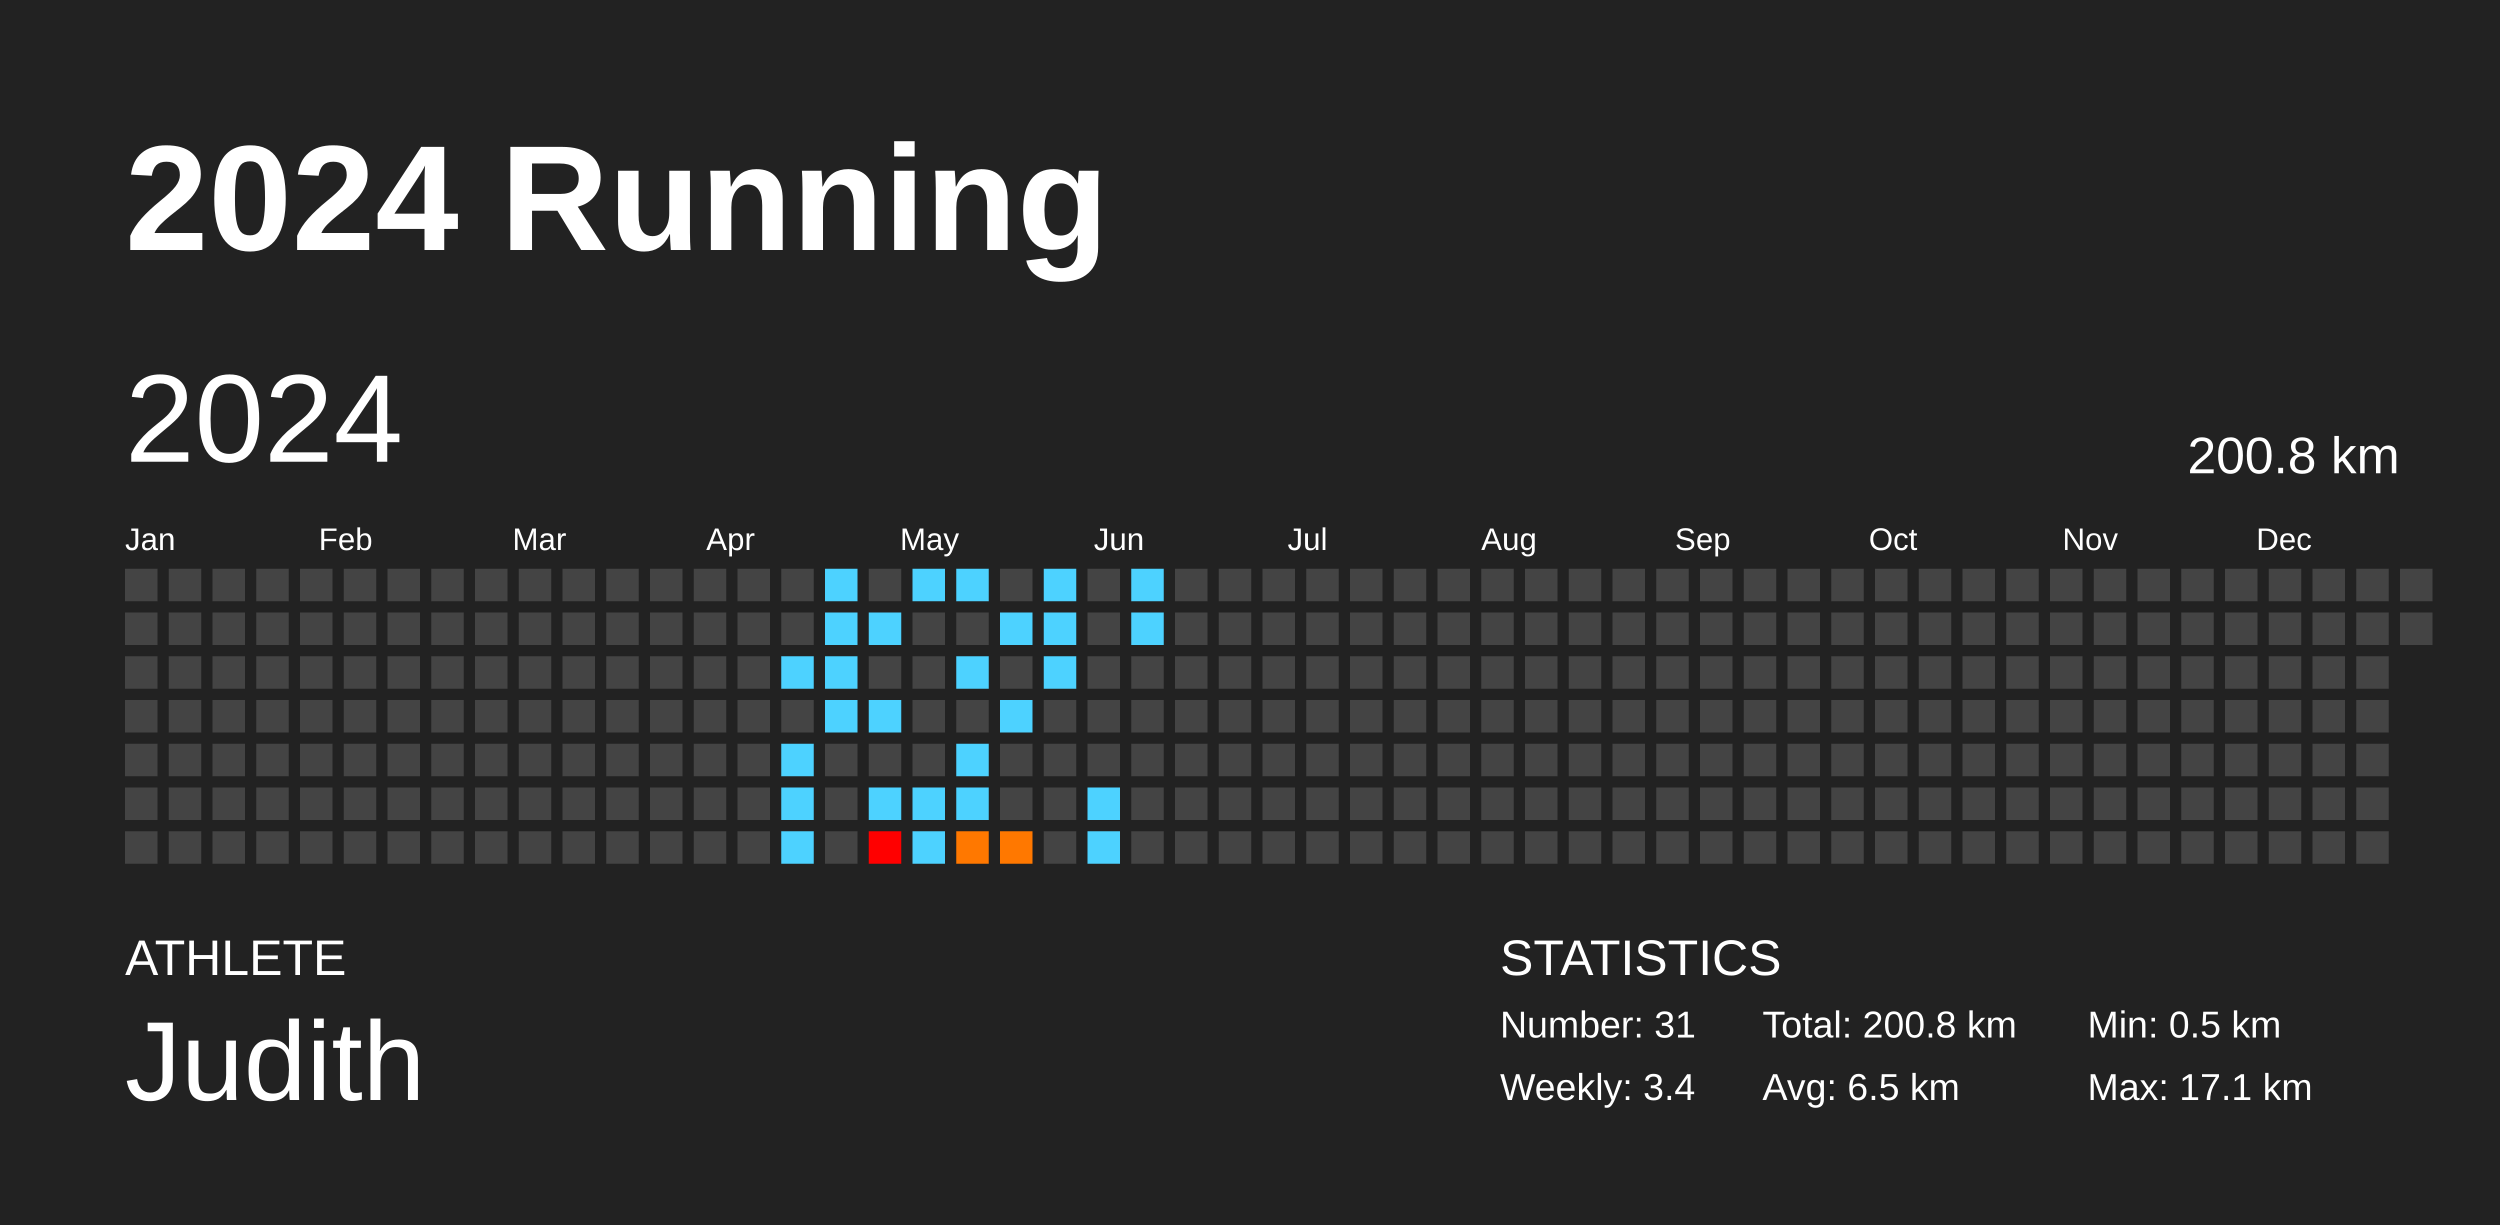
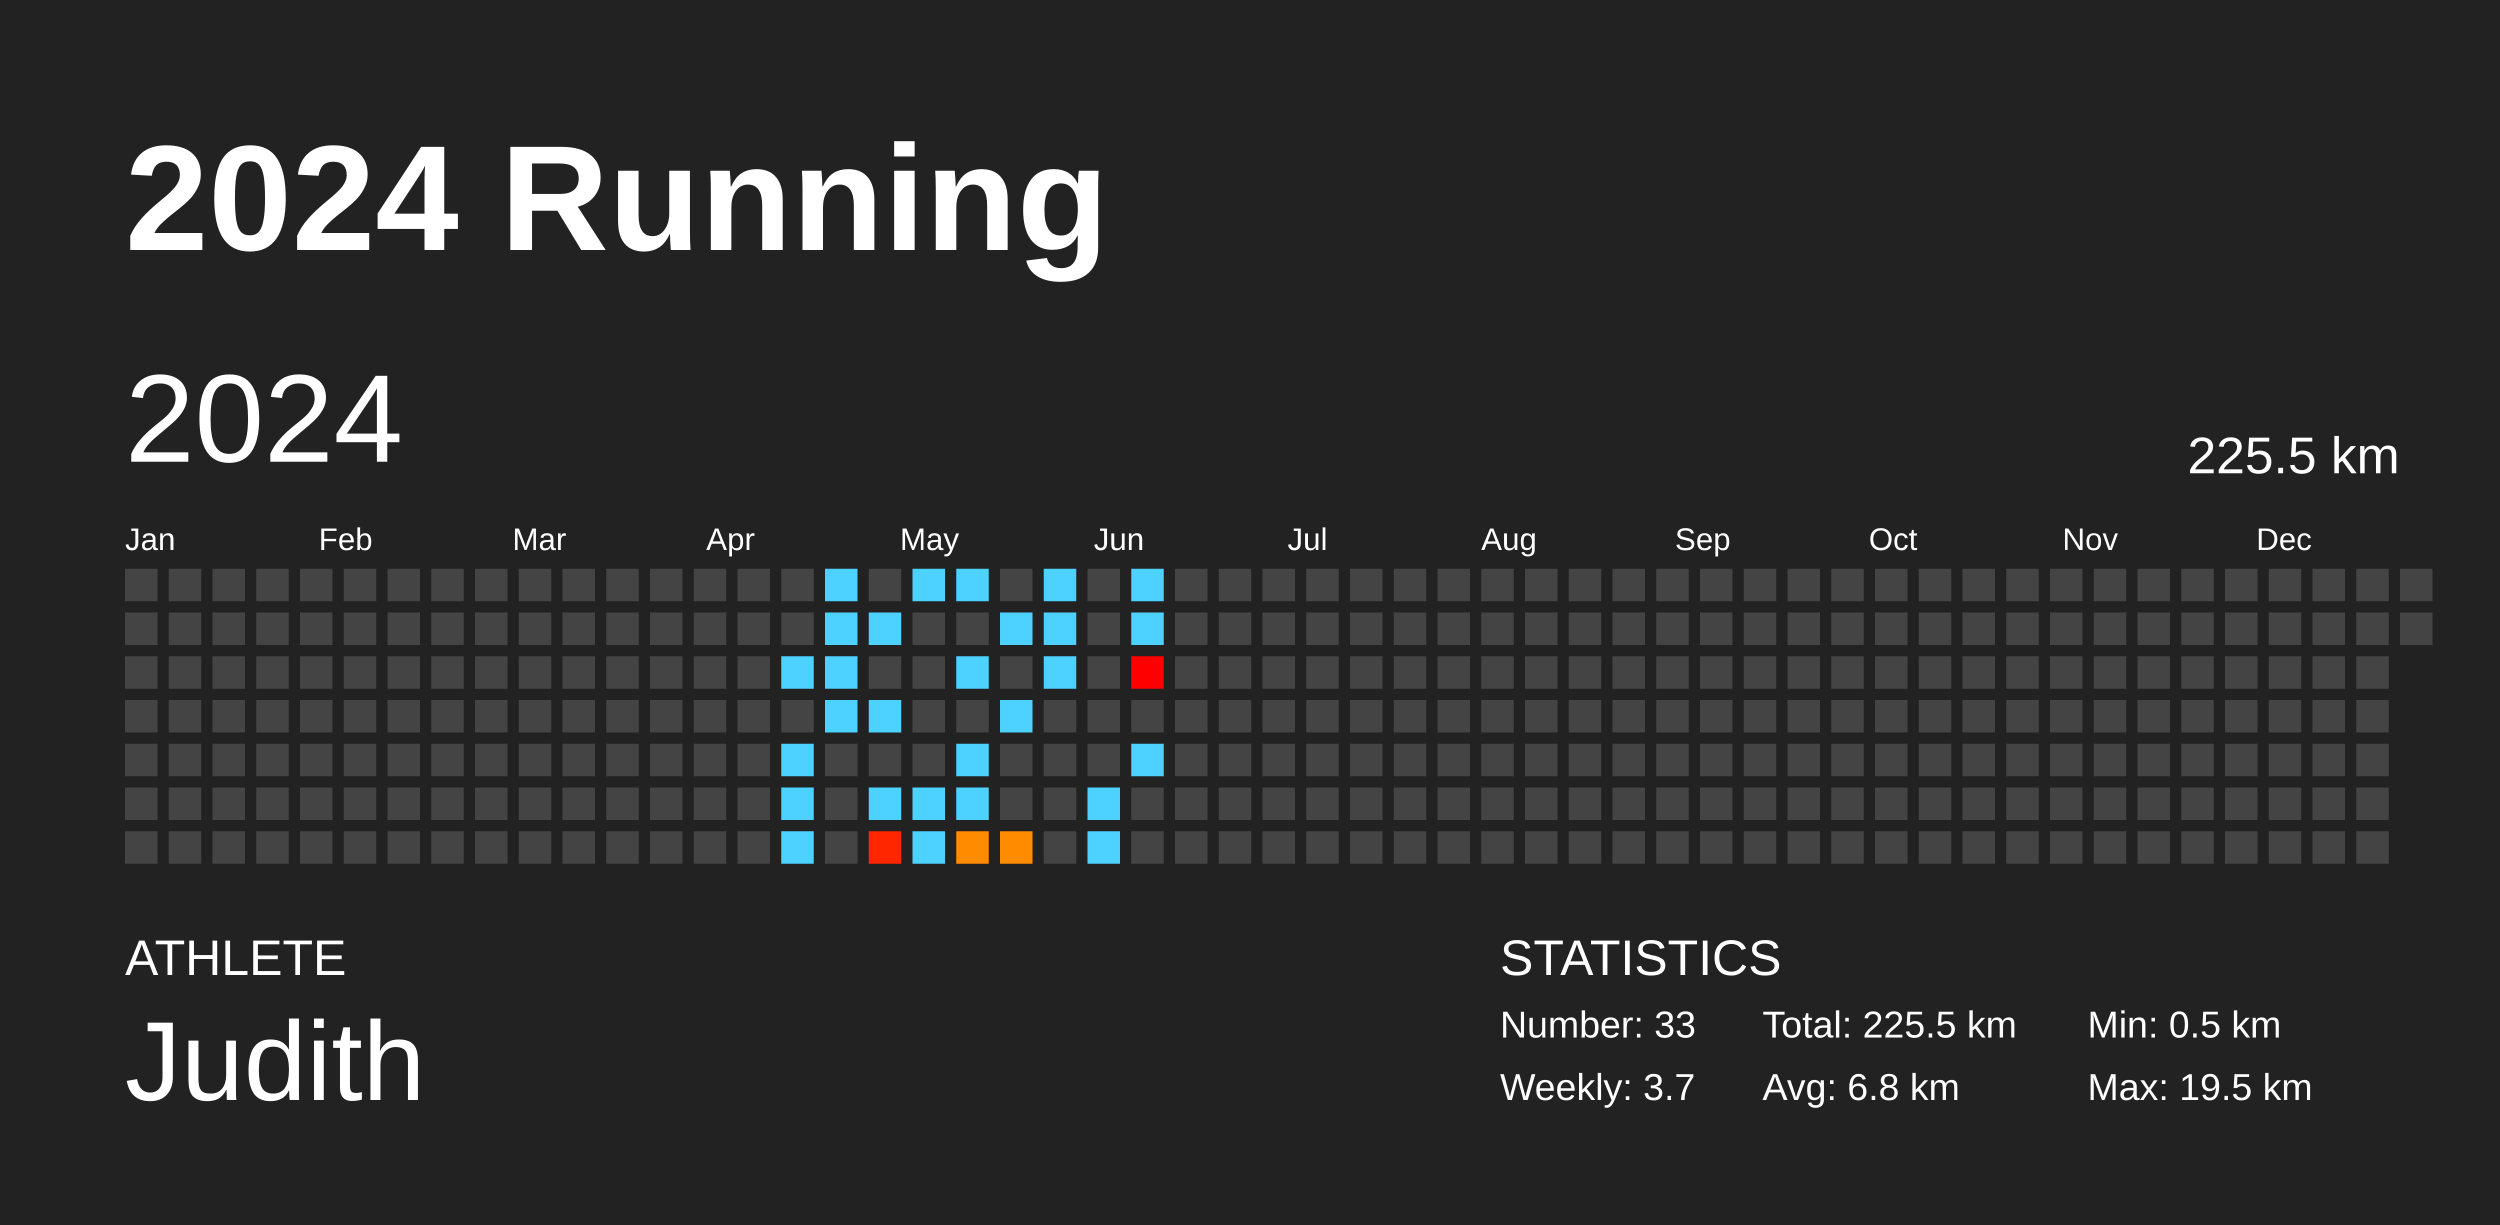
<svg xmlns="http://www.w3.org/2000/svg" baseProfile="full" height="98mm" version="1.1" viewBox="0,0,200,98" width="200mm">
  <defs />
  <rect fill="#222222" height="98" width="200" x="0" y="0" />
  <text fill="#FFFFFF" style="font-size:12px; font-family:Arial; font-weight:bold;" x="10" y="20">2024 Running</text>
  <text fill="#FFFFFF" style="font-size:4px; font-family:Arial" x="10" y="78">ATHLETE</text>
  <text fill="#FFFFFF" style="font-size:9px; font-family:Arial" x="10" y="88">Judith</text>
  <text fill="#FFFFFF" style="font-size:4px; font-family:Arial" x="120" y="78">STATISTICS</text>
-   <text fill="#FFFFFF" style="font-size:3px; font-family:Arial" x="120" y="83">Number: 31</text>
-   <text fill="#FFFFFF" style="font-size:3px; font-family:Arial" x="120" y="88">Weekly: 3.4</text>
-   <text fill="#FFFFFF" style="font-size:3px; font-family:Arial" x="141" y="83">Total: 200.8 km</text>
-   <text fill="#FFFFFF" style="font-size:3px; font-family:Arial" x="141" y="88">Avg: 6.5 km</text>
+   <text fill="#FFFFFF" style="font-size:3px; font-family:Arial" x="120" y="83">Number: 33</text>
+   <text fill="#FFFFFF" style="font-size:3px; font-family:Arial" x="120" y="88">Weekly: 3.7</text>
+   <text fill="#FFFFFF" style="font-size:3px; font-family:Arial" x="141" y="83">Total: 225.5 km</text>
+   <text fill="#FFFFFF" style="font-size:3px; font-family:Arial" x="141" y="88">Avg: 6.8 km</text>
  <text fill="#FFFFFF" style="font-size:3px; font-family:Arial" x="167" y="83">Min: 0.5 km</text>
-   <text fill="#FFFFFF" style="font-size:3px; font-family:Arial" x="167" y="88">Max: 17.1 km</text>
+   <text fill="#FFFFFF" style="font-size:3px; font-family:Arial" x="167" y="88">Max: 19.5 km</text>
  <text dominant-baseline="hanging" fill="#FFFFFF" style="font-size:10.0px; font-family:Arial;" x="10" y="30">2024</text>
-   <text dominant-baseline="hanging" fill="#FFFFFF" style="font-size:4.125px; font-family:Arial;" x="175" y="35">200.8 km</text>
+   <text dominant-baseline="hanging" fill="#FFFFFF" style="font-size:4.125px; font-family:Arial;" x="175" y="35">225.5 km</text>
  <text fill="#FFFFFF" style="font-size:2.5px; font-family:Arial" x="10.0" y="44">Jan</text>
  <text fill="#FFFFFF" style="font-size:2.5px; font-family:Arial" x="25.5" y="44">Feb</text>
  <text fill="#FFFFFF" style="font-size:2.5px; font-family:Arial" x="41.0" y="44">Mar</text>
  <text fill="#FFFFFF" style="font-size:2.5px; font-family:Arial" x="56.5" y="44">Apr</text>
  <text fill="#FFFFFF" style="font-size:2.5px; font-family:Arial" x="72.0" y="44">May</text>
  <text fill="#FFFFFF" style="font-size:2.5px; font-family:Arial" x="87.5" y="44">Jun</text>
  <text fill="#FFFFFF" style="font-size:2.5px; font-family:Arial" x="103.0" y="44">Jul</text>
  <text fill="#FFFFFF" style="font-size:2.5px; font-family:Arial" x="118.5" y="44">Aug</text>
  <text fill="#FFFFFF" style="font-size:2.5px; font-family:Arial" x="134.0" y="44">Sep</text>
  <text fill="#FFFFFF" style="font-size:2.5px; font-family:Arial" x="149.5" y="44">Oct</text>
  <text fill="#FFFFFF" style="font-size:2.5px; font-family:Arial" x="165.0" y="44">Nov</text>
  <text fill="#FFFFFF" style="font-size:2.5px; font-family:Arial" x="180.5" y="44">Dec</text>
  <rect fill="#444444" height="2.6" width="2.6" x="10.0" y="45.5" />
  <rect fill="#444444" height="2.6" width="2.6" x="10.0" y="49.0" />
  <rect fill="#444444" height="2.6" width="2.6" x="10.0" y="52.5" />
  <rect fill="#444444" height="2.6" width="2.6" x="10.0" y="56.0" />
  <rect fill="#444444" height="2.6" width="2.6" x="10.0" y="59.5" />
  <rect fill="#444444" height="2.6" width="2.6" x="10.0" y="63.0" />
  <rect fill="#444444" height="2.6" width="2.6" x="10.0" y="66.5" />
  <rect fill="#444444" height="2.6" width="2.6" x="13.5" y="45.5" />
  <rect fill="#444444" height="2.6" width="2.6" x="13.5" y="49.0" />
  <rect fill="#444444" height="2.6" width="2.6" x="13.5" y="52.5" />
  <rect fill="#444444" height="2.6" width="2.6" x="13.5" y="56.0" />
  <rect fill="#444444" height="2.6" width="2.6" x="13.5" y="59.5" />
  <rect fill="#444444" height="2.6" width="2.6" x="13.5" y="63.0" />
  <rect fill="#444444" height="2.6" width="2.6" x="13.5" y="66.5" />
  <rect fill="#444444" height="2.6" width="2.6" x="17.0" y="45.5" />
  <rect fill="#444444" height="2.6" width="2.6" x="17.0" y="49.0" />
  <rect fill="#444444" height="2.6" width="2.6" x="17.0" y="52.5" />
  <rect fill="#444444" height="2.6" width="2.6" x="17.0" y="56.0" />
  <rect fill="#444444" height="2.6" width="2.6" x="17.0" y="59.5" />
  <rect fill="#444444" height="2.6" width="2.6" x="17.0" y="63.0" />
  <rect fill="#444444" height="2.6" width="2.6" x="17.0" y="66.5" />
  <rect fill="#444444" height="2.6" width="2.6" x="20.5" y="45.5" />
  <rect fill="#444444" height="2.6" width="2.6" x="20.5" y="49.0" />
  <rect fill="#444444" height="2.6" width="2.6" x="20.5" y="52.5" />
  <rect fill="#444444" height="2.6" width="2.6" x="20.5" y="56.0" />
  <rect fill="#444444" height="2.6" width="2.6" x="20.5" y="59.5" />
  <rect fill="#444444" height="2.6" width="2.6" x="20.5" y="63.0" />
  <rect fill="#444444" height="2.6" width="2.6" x="20.5" y="66.5" />
  <rect fill="#444444" height="2.6" width="2.6" x="24.0" y="45.5" />
  <rect fill="#444444" height="2.6" width="2.6" x="24.0" y="49.0" />
  <rect fill="#444444" height="2.6" width="2.6" x="24.0" y="52.5" />
  <rect fill="#444444" height="2.6" width="2.6" x="24.0" y="56.0" />
  <rect fill="#444444" height="2.6" width="2.6" x="24.0" y="59.5" />
  <rect fill="#444444" height="2.6" width="2.6" x="24.0" y="63.0" />
  <rect fill="#444444" height="2.6" width="2.6" x="24.0" y="66.5" />
  <rect fill="#444444" height="2.6" width="2.6" x="27.5" y="45.5" />
  <rect fill="#444444" height="2.6" width="2.6" x="27.5" y="49.0" />
  <rect fill="#444444" height="2.6" width="2.6" x="27.5" y="52.5" />
  <rect fill="#444444" height="2.6" width="2.6" x="27.5" y="56.0" />
  <rect fill="#444444" height="2.6" width="2.6" x="27.5" y="59.5" />
  <rect fill="#444444" height="2.6" width="2.6" x="27.5" y="63.0" />
  <rect fill="#444444" height="2.6" width="2.6" x="27.5" y="66.5" />
  <rect fill="#444444" height="2.6" width="2.6" x="31.0" y="45.5" />
  <rect fill="#444444" height="2.6" width="2.6" x="31.0" y="49.0" />
  <rect fill="#444444" height="2.6" width="2.6" x="31.0" y="52.5" />
  <rect fill="#444444" height="2.6" width="2.6" x="31.0" y="56.0" />
  <rect fill="#444444" height="2.6" width="2.6" x="31.0" y="59.5" />
  <rect fill="#444444" height="2.6" width="2.6" x="31.0" y="63.0" />
  <rect fill="#444444" height="2.6" width="2.6" x="31.0" y="66.5" />
  <rect fill="#444444" height="2.6" width="2.6" x="34.5" y="45.5" />
  <rect fill="#444444" height="2.6" width="2.6" x="34.5" y="49.0" />
  <rect fill="#444444" height="2.6" width="2.6" x="34.5" y="52.5" />
  <rect fill="#444444" height="2.6" width="2.6" x="34.5" y="56.0" />
  <rect fill="#444444" height="2.6" width="2.6" x="34.5" y="59.5" />
  <rect fill="#444444" height="2.6" width="2.6" x="34.5" y="63.0" />
  <rect fill="#444444" height="2.6" width="2.6" x="34.5" y="66.5" />
  <rect fill="#444444" height="2.6" width="2.6" x="38.0" y="45.5" />
  <rect fill="#444444" height="2.6" width="2.6" x="38.0" y="49.0" />
  <rect fill="#444444" height="2.6" width="2.6" x="38.0" y="52.5" />
  <rect fill="#444444" height="2.6" width="2.6" x="38.0" y="56.0" />
  <rect fill="#444444" height="2.6" width="2.6" x="38.0" y="59.5" />
  <rect fill="#444444" height="2.6" width="2.6" x="38.0" y="63.0" />
  <rect fill="#444444" height="2.6" width="2.6" x="38.0" y="66.5" />
  <rect fill="#444444" height="2.6" width="2.6" x="41.5" y="45.5" />
  <rect fill="#444444" height="2.6" width="2.6" x="41.5" y="49.0" />
  <rect fill="#444444" height="2.6" width="2.6" x="41.5" y="52.5" />
  <rect fill="#444444" height="2.6" width="2.6" x="41.5" y="56.0" />
  <rect fill="#444444" height="2.6" width="2.6" x="41.5" y="59.5" />
  <rect fill="#444444" height="2.6" width="2.6" x="41.5" y="63.0" />
  <rect fill="#444444" height="2.6" width="2.6" x="41.5" y="66.5" />
  <rect fill="#444444" height="2.6" width="2.6" x="45.0" y="45.5" />
  <rect fill="#444444" height="2.6" width="2.6" x="45.0" y="49.0" />
  <rect fill="#444444" height="2.6" width="2.6" x="45.0" y="52.5" />
  <rect fill="#444444" height="2.6" width="2.6" x="45.0" y="56.0" />
  <rect fill="#444444" height="2.6" width="2.6" x="45.0" y="59.5" />
  <rect fill="#444444" height="2.6" width="2.6" x="45.0" y="63.0" />
  <rect fill="#444444" height="2.6" width="2.6" x="45.0" y="66.5" />
  <rect fill="#444444" height="2.6" width="2.6" x="48.5" y="45.5" />
  <rect fill="#444444" height="2.6" width="2.6" x="48.5" y="49.0" />
  <rect fill="#444444" height="2.6" width="2.6" x="48.5" y="52.5" />
  <rect fill="#444444" height="2.6" width="2.6" x="48.5" y="56.0" />
  <rect fill="#444444" height="2.6" width="2.6" x="48.5" y="59.5" />
  <rect fill="#444444" height="2.6" width="2.6" x="48.5" y="63.0" />
  <rect fill="#444444" height="2.6" width="2.6" x="48.5" y="66.5" />
  <rect fill="#444444" height="2.6" width="2.6" x="52.0" y="45.5" />
  <rect fill="#444444" height="2.6" width="2.6" x="52.0" y="49.0" />
  <rect fill="#444444" height="2.6" width="2.6" x="52.0" y="52.5" />
  <rect fill="#444444" height="2.6" width="2.6" x="52.0" y="56.0" />
  <rect fill="#444444" height="2.6" width="2.6" x="52.0" y="59.5" />
  <rect fill="#444444" height="2.6" width="2.6" x="52.0" y="63.0" />
  <rect fill="#444444" height="2.6" width="2.6" x="52.0" y="66.5" />
  <rect fill="#444444" height="2.6" width="2.6" x="55.5" y="45.5" />
  <rect fill="#444444" height="2.6" width="2.6" x="55.5" y="49.0" />
  <rect fill="#444444" height="2.6" width="2.6" x="55.5" y="52.5" />
  <rect fill="#444444" height="2.6" width="2.6" x="55.5" y="56.0" />
  <rect fill="#444444" height="2.6" width="2.6" x="55.5" y="59.5" />
  <rect fill="#444444" height="2.6" width="2.6" x="55.5" y="63.0" />
  <rect fill="#444444" height="2.6" width="2.6" x="55.5" y="66.5" />
  <rect fill="#444444" height="2.6" width="2.6" x="59.0" y="45.5" />
  <rect fill="#444444" height="2.6" width="2.6" x="59.0" y="49.0" />
  <rect fill="#444444" height="2.6" width="2.6" x="59.0" y="52.5" />
  <rect fill="#444444" height="2.6" width="2.6" x="59.0" y="56.0" />
  <rect fill="#444444" height="2.6" width="2.6" x="59.0" y="59.5" />
  <rect fill="#444444" height="2.6" width="2.6" x="59.0" y="63.0" />
  <rect fill="#444444" height="2.6" width="2.6" x="59.0" y="66.5" />
  <rect fill="#444444" height="2.6" width="2.6" x="62.5" y="45.5" />
  <rect fill="#444444" height="2.6" width="2.6" x="62.5" y="49.0" />
  <rect fill="#4dd2ff" height="2.6" width="2.6" x="62.5" y="52.5" />
  <rect fill="#444444" height="2.6" width="2.6" x="62.5" y="56.0" />
  <rect fill="#4dd2ff" height="2.6" width="2.6" x="62.5" y="59.5" />
  <rect fill="#4dd2ff" height="2.6" width="2.6" x="62.5" y="63.0" />
  <rect fill="#4dd2ff" height="2.6" width="2.6" x="62.5" y="66.5" />
  <rect fill="#4dd2ff" height="2.6" width="2.6" x="66.0" y="45.5" />
  <rect fill="#4dd2ff" height="2.6" width="2.6" x="66.0" y="49.0" />
  <rect fill="#4dd2ff" height="2.6" width="2.6" x="66.0" y="52.5" />
  <rect fill="#4dd2ff" height="2.6" width="2.6" x="66.0" y="56.0" />
  <rect fill="#444444" height="2.6" width="2.6" x="66.0" y="59.5" />
  <rect fill="#444444" height="2.6" width="2.6" x="66.0" y="63.0" />
  <rect fill="#444444" height="2.6" width="2.6" x="66.0" y="66.5" />
  <rect fill="#444444" height="2.6" width="2.6" x="69.5" y="45.5" />
  <rect fill="#4dd2ff" height="2.6" width="2.6" x="69.5" y="49.0" />
  <rect fill="#444444" height="2.6" width="2.6" x="69.5" y="52.5" />
  <rect fill="#4dd2ff" height="2.6" width="2.6" x="69.5" y="56.0" />
  <rect fill="#444444" height="2.6" width="2.6" x="69.5" y="59.5" />
  <rect fill="#4dd2ff" height="2.6" width="2.6" x="69.5" y="63.0" />
-   <rect fill="#ff0000" height="2.6" width="2.6" x="69.5" y="66.5" />
+   <rect fill="#ff2600" height="2.6" width="2.6" x="69.5" y="66.5" />
  <rect fill="#4dd2ff" height="2.6" width="2.6" x="73.0" y="45.5" />
  <rect fill="#444444" height="2.6" width="2.6" x="73.0" y="49.0" />
  <rect fill="#444444" height="2.6" width="2.6" x="73.0" y="52.5" />
  <rect fill="#444444" height="2.6" width="2.6" x="73.0" y="56.0" />
  <rect fill="#444444" height="2.6" width="2.6" x="73.0" y="59.5" />
  <rect fill="#4dd2ff" height="2.6" width="2.6" x="73.0" y="63.0" />
  <rect fill="#4dd2ff" height="2.6" width="2.6" x="73.0" y="66.5" />
  <rect fill="#4dd2ff" height="2.6" width="2.6" x="76.5" y="45.5" />
  <rect fill="#444444" height="2.6" width="2.6" x="76.5" y="49.0" />
  <rect fill="#4dd2ff" height="2.6" width="2.6" x="76.5" y="52.5" />
  <rect fill="#444444" height="2.6" width="2.6" x="76.5" y="56.0" />
  <rect fill="#4dd2ff" height="2.6" width="2.6" x="76.5" y="59.5" />
  <rect fill="#4dd2ff" height="2.6" width="2.6" x="76.5" y="63.0" />
-   <rect fill="#ff7800" height="2.6" width="2.6" x="76.5" y="66.5" />
+   <rect fill="#ff8c00" height="2.6" width="2.6" x="76.5" y="66.5" />
  <rect fill="#444444" height="2.6" width="2.6" x="80.0" y="45.5" />
  <rect fill="#4dd2ff" height="2.6" width="2.6" x="80.0" y="49.0" />
  <rect fill="#444444" height="2.6" width="2.6" x="80.0" y="52.5" />
  <rect fill="#4dd2ff" height="2.6" width="2.6" x="80.0" y="56.0" />
  <rect fill="#444444" height="2.6" width="2.6" x="80.0" y="59.5" />
  <rect fill="#444444" height="2.6" width="2.6" x="80.0" y="63.0" />
-   <rect fill="#ff7800" height="2.6" width="2.6" x="80.0" y="66.5" />
+   <rect fill="#ff8c00" height="2.6" width="2.6" x="80.0" y="66.5" />
  <rect fill="#4dd2ff" height="2.6" width="2.6" x="83.5" y="45.5" />
  <rect fill="#4dd2ff" height="2.6" width="2.6" x="83.5" y="49.0" />
  <rect fill="#4dd2ff" height="2.6" width="2.6" x="83.5" y="52.5" />
  <rect fill="#444444" height="2.6" width="2.6" x="83.5" y="56.0" />
  <rect fill="#444444" height="2.6" width="2.6" x="83.5" y="59.5" />
  <rect fill="#444444" height="2.6" width="2.6" x="83.5" y="63.0" />
  <rect fill="#444444" height="2.6" width="2.6" x="83.5" y="66.5" />
  <rect fill="#444444" height="2.6" width="2.6" x="87.0" y="45.5" />
  <rect fill="#444444" height="2.6" width="2.6" x="87.0" y="49.0" />
  <rect fill="#444444" height="2.6" width="2.6" x="87.0" y="52.5" />
  <rect fill="#444444" height="2.6" width="2.6" x="87.0" y="56.0" />
  <rect fill="#444444" height="2.6" width="2.6" x="87.0" y="59.5" />
  <rect fill="#4dd2ff" height="2.6" width="2.6" x="87.0" y="63.0" />
  <rect fill="#4dd2ff" height="2.6" width="2.6" x="87.0" y="66.5" />
  <rect fill="#4dd2ff" height="2.6" width="2.6" x="90.5" y="45.5" />
  <rect fill="#4dd2ff" height="2.6" width="2.6" x="90.5" y="49.0" />
-   <rect fill="#444444" height="2.6" width="2.6" x="90.5" y="52.5" />
+   <rect fill="#ff0000" height="2.6" width="2.6" x="90.5" y="52.5" />
  <rect fill="#444444" height="2.6" width="2.6" x="90.5" y="56.0" />
-   <rect fill="#444444" height="2.6" width="2.6" x="90.5" y="59.5" />
+   <rect fill="#4dd2ff" height="2.6" width="2.6" x="90.5" y="59.5" />
  <rect fill="#444444" height="2.6" width="2.6" x="90.5" y="63.0" />
  <rect fill="#444444" height="2.6" width="2.6" x="90.5" y="66.5" />
  <rect fill="#444444" height="2.6" width="2.6" x="94.0" y="45.5" />
  <rect fill="#444444" height="2.6" width="2.6" x="94.0" y="49.0" />
  <rect fill="#444444" height="2.6" width="2.6" x="94.0" y="52.5" />
  <rect fill="#444444" height="2.6" width="2.6" x="94.0" y="56.0" />
  <rect fill="#444444" height="2.6" width="2.6" x="94.0" y="59.5" />
  <rect fill="#444444" height="2.6" width="2.6" x="94.0" y="63.0" />
  <rect fill="#444444" height="2.6" width="2.6" x="94.0" y="66.5" />
  <rect fill="#444444" height="2.6" width="2.6" x="97.5" y="45.5" />
  <rect fill="#444444" height="2.6" width="2.6" x="97.5" y="49.0" />
  <rect fill="#444444" height="2.6" width="2.6" x="97.5" y="52.5" />
  <rect fill="#444444" height="2.6" width="2.6" x="97.5" y="56.0" />
  <rect fill="#444444" height="2.6" width="2.6" x="97.5" y="59.5" />
  <rect fill="#444444" height="2.6" width="2.6" x="97.5" y="63.0" />
  <rect fill="#444444" height="2.6" width="2.6" x="97.5" y="66.5" />
  <rect fill="#444444" height="2.6" width="2.6" x="101.0" y="45.5" />
  <rect fill="#444444" height="2.6" width="2.6" x="101.0" y="49.0" />
  <rect fill="#444444" height="2.6" width="2.6" x="101.0" y="52.5" />
  <rect fill="#444444" height="2.6" width="2.6" x="101.0" y="56.0" />
  <rect fill="#444444" height="2.6" width="2.6" x="101.0" y="59.5" />
  <rect fill="#444444" height="2.6" width="2.6" x="101.0" y="63.0" />
  <rect fill="#444444" height="2.6" width="2.6" x="101.0" y="66.5" />
  <rect fill="#444444" height="2.6" width="2.6" x="104.5" y="45.5" />
  <rect fill="#444444" height="2.6" width="2.6" x="104.5" y="49.0" />
  <rect fill="#444444" height="2.6" width="2.6" x="104.5" y="52.5" />
  <rect fill="#444444" height="2.6" width="2.6" x="104.5" y="56.0" />
  <rect fill="#444444" height="2.6" width="2.6" x="104.5" y="59.5" />
  <rect fill="#444444" height="2.6" width="2.6" x="104.5" y="63.0" />
  <rect fill="#444444" height="2.6" width="2.6" x="104.5" y="66.5" />
  <rect fill="#444444" height="2.6" width="2.6" x="108.0" y="45.5" />
  <rect fill="#444444" height="2.6" width="2.6" x="108.0" y="49.0" />
  <rect fill="#444444" height="2.6" width="2.6" x="108.0" y="52.5" />
  <rect fill="#444444" height="2.6" width="2.6" x="108.0" y="56.0" />
  <rect fill="#444444" height="2.6" width="2.6" x="108.0" y="59.5" />
  <rect fill="#444444" height="2.6" width="2.6" x="108.0" y="63.0" />
  <rect fill="#444444" height="2.6" width="2.6" x="108.0" y="66.5" />
  <rect fill="#444444" height="2.6" width="2.6" x="111.5" y="45.5" />
  <rect fill="#444444" height="2.6" width="2.6" x="111.5" y="49.0" />
  <rect fill="#444444" height="2.6" width="2.6" x="111.5" y="52.5" />
  <rect fill="#444444" height="2.6" width="2.6" x="111.5" y="56.0" />
  <rect fill="#444444" height="2.6" width="2.6" x="111.5" y="59.5" />
  <rect fill="#444444" height="2.6" width="2.6" x="111.5" y="63.0" />
  <rect fill="#444444" height="2.6" width="2.6" x="111.5" y="66.5" />
  <rect fill="#444444" height="2.6" width="2.6" x="115.0" y="45.5" />
  <rect fill="#444444" height="2.6" width="2.6" x="115.0" y="49.0" />
  <rect fill="#444444" height="2.6" width="2.6" x="115.0" y="52.5" />
  <rect fill="#444444" height="2.6" width="2.6" x="115.0" y="56.0" />
  <rect fill="#444444" height="2.6" width="2.6" x="115.0" y="59.5" />
  <rect fill="#444444" height="2.6" width="2.6" x="115.0" y="63.0" />
  <rect fill="#444444" height="2.6" width="2.6" x="115.0" y="66.5" />
  <rect fill="#444444" height="2.6" width="2.6" x="118.5" y="45.5" />
  <rect fill="#444444" height="2.6" width="2.6" x="118.5" y="49.0" />
  <rect fill="#444444" height="2.6" width="2.6" x="118.5" y="52.5" />
  <rect fill="#444444" height="2.6" width="2.6" x="118.5" y="56.0" />
  <rect fill="#444444" height="2.6" width="2.6" x="118.5" y="59.5" />
  <rect fill="#444444" height="2.6" width="2.6" x="118.5" y="63.0" />
  <rect fill="#444444" height="2.6" width="2.6" x="118.5" y="66.5" />
  <rect fill="#444444" height="2.6" width="2.6" x="122.0" y="45.5" />
  <rect fill="#444444" height="2.6" width="2.6" x="122.0" y="49.0" />
  <rect fill="#444444" height="2.6" width="2.6" x="122.0" y="52.5" />
  <rect fill="#444444" height="2.6" width="2.6" x="122.0" y="56.0" />
  <rect fill="#444444" height="2.6" width="2.6" x="122.0" y="59.5" />
  <rect fill="#444444" height="2.6" width="2.6" x="122.0" y="63.0" />
  <rect fill="#444444" height="2.6" width="2.6" x="122.0" y="66.5" />
  <rect fill="#444444" height="2.6" width="2.6" x="125.5" y="45.5" />
  <rect fill="#444444" height="2.6" width="2.6" x="125.5" y="49.0" />
  <rect fill="#444444" height="2.6" width="2.6" x="125.5" y="52.5" />
  <rect fill="#444444" height="2.6" width="2.6" x="125.5" y="56.0" />
  <rect fill="#444444" height="2.6" width="2.6" x="125.5" y="59.5" />
  <rect fill="#444444" height="2.6" width="2.6" x="125.5" y="63.0" />
  <rect fill="#444444" height="2.6" width="2.6" x="125.5" y="66.5" />
  <rect fill="#444444" height="2.6" width="2.6" x="129.0" y="45.5" />
  <rect fill="#444444" height="2.6" width="2.6" x="129.0" y="49.0" />
  <rect fill="#444444" height="2.6" width="2.6" x="129.0" y="52.5" />
  <rect fill="#444444" height="2.6" width="2.6" x="129.0" y="56.0" />
  <rect fill="#444444" height="2.6" width="2.6" x="129.0" y="59.5" />
  <rect fill="#444444" height="2.6" width="2.6" x="129.0" y="63.0" />
  <rect fill="#444444" height="2.6" width="2.6" x="129.0" y="66.5" />
  <rect fill="#444444" height="2.6" width="2.6" x="132.5" y="45.5" />
  <rect fill="#444444" height="2.6" width="2.6" x="132.5" y="49.0" />
  <rect fill="#444444" height="2.6" width="2.6" x="132.5" y="52.5" />
  <rect fill="#444444" height="2.6" width="2.6" x="132.5" y="56.0" />
  <rect fill="#444444" height="2.6" width="2.6" x="132.5" y="59.5" />
  <rect fill="#444444" height="2.6" width="2.6" x="132.5" y="63.0" />
  <rect fill="#444444" height="2.6" width="2.6" x="132.5" y="66.5" />
  <rect fill="#444444" height="2.6" width="2.6" x="136.0" y="45.5" />
  <rect fill="#444444" height="2.6" width="2.6" x="136.0" y="49.0" />
  <rect fill="#444444" height="2.6" width="2.6" x="136.0" y="52.5" />
  <rect fill="#444444" height="2.6" width="2.6" x="136.0" y="56.0" />
  <rect fill="#444444" height="2.6" width="2.6" x="136.0" y="59.5" />
  <rect fill="#444444" height="2.6" width="2.6" x="136.0" y="63.0" />
  <rect fill="#444444" height="2.6" width="2.6" x="136.0" y="66.5" />
  <rect fill="#444444" height="2.6" width="2.6" x="139.5" y="45.5" />
  <rect fill="#444444" height="2.6" width="2.6" x="139.5" y="49.0" />
  <rect fill="#444444" height="2.6" width="2.6" x="139.5" y="52.5" />
  <rect fill="#444444" height="2.6" width="2.6" x="139.5" y="56.0" />
  <rect fill="#444444" height="2.6" width="2.6" x="139.5" y="59.5" />
  <rect fill="#444444" height="2.6" width="2.6" x="139.5" y="63.0" />
  <rect fill="#444444" height="2.6" width="2.6" x="139.5" y="66.5" />
  <rect fill="#444444" height="2.6" width="2.6" x="143.0" y="45.5" />
  <rect fill="#444444" height="2.6" width="2.6" x="143.0" y="49.0" />
  <rect fill="#444444" height="2.6" width="2.6" x="143.0" y="52.5" />
  <rect fill="#444444" height="2.6" width="2.6" x="143.0" y="56.0" />
  <rect fill="#444444" height="2.6" width="2.6" x="143.0" y="59.5" />
  <rect fill="#444444" height="2.6" width="2.6" x="143.0" y="63.0" />
  <rect fill="#444444" height="2.6" width="2.6" x="143.0" y="66.5" />
  <rect fill="#444444" height="2.6" width="2.6" x="146.5" y="45.5" />
  <rect fill="#444444" height="2.6" width="2.6" x="146.5" y="49.0" />
  <rect fill="#444444" height="2.6" width="2.6" x="146.5" y="52.5" />
  <rect fill="#444444" height="2.6" width="2.6" x="146.5" y="56.0" />
  <rect fill="#444444" height="2.6" width="2.6" x="146.5" y="59.5" />
  <rect fill="#444444" height="2.6" width="2.6" x="146.5" y="63.0" />
  <rect fill="#444444" height="2.6" width="2.6" x="146.5" y="66.5" />
  <rect fill="#444444" height="2.6" width="2.6" x="150.0" y="45.5" />
  <rect fill="#444444" height="2.6" width="2.6" x="150.0" y="49.0" />
  <rect fill="#444444" height="2.6" width="2.6" x="150.0" y="52.5" />
  <rect fill="#444444" height="2.6" width="2.6" x="150.0" y="56.0" />
  <rect fill="#444444" height="2.6" width="2.6" x="150.0" y="59.5" />
  <rect fill="#444444" height="2.6" width="2.6" x="150.0" y="63.0" />
  <rect fill="#444444" height="2.6" width="2.6" x="150.0" y="66.5" />
  <rect fill="#444444" height="2.6" width="2.6" x="153.5" y="45.5" />
  <rect fill="#444444" height="2.6" width="2.6" x="153.5" y="49.0" />
  <rect fill="#444444" height="2.6" width="2.6" x="153.5" y="52.5" />
  <rect fill="#444444" height="2.6" width="2.6" x="153.5" y="56.0" />
  <rect fill="#444444" height="2.6" width="2.6" x="153.5" y="59.5" />
  <rect fill="#444444" height="2.6" width="2.6" x="153.5" y="63.0" />
  <rect fill="#444444" height="2.6" width="2.6" x="153.5" y="66.5" />
  <rect fill="#444444" height="2.6" width="2.6" x="157.0" y="45.5" />
  <rect fill="#444444" height="2.6" width="2.6" x="157.0" y="49.0" />
  <rect fill="#444444" height="2.6" width="2.6" x="157.0" y="52.5" />
  <rect fill="#444444" height="2.6" width="2.6" x="157.0" y="56.0" />
  <rect fill="#444444" height="2.6" width="2.6" x="157.0" y="59.5" />
  <rect fill="#444444" height="2.6" width="2.6" x="157.0" y="63.0" />
  <rect fill="#444444" height="2.6" width="2.6" x="157.0" y="66.5" />
  <rect fill="#444444" height="2.6" width="2.6" x="160.5" y="45.5" />
  <rect fill="#444444" height="2.6" width="2.6" x="160.5" y="49.0" />
  <rect fill="#444444" height="2.6" width="2.6" x="160.5" y="52.5" />
  <rect fill="#444444" height="2.6" width="2.6" x="160.5" y="56.0" />
  <rect fill="#444444" height="2.6" width="2.6" x="160.5" y="59.5" />
  <rect fill="#444444" height="2.6" width="2.6" x="160.5" y="63.0" />
  <rect fill="#444444" height="2.6" width="2.6" x="160.5" y="66.5" />
  <rect fill="#444444" height="2.6" width="2.6" x="164.0" y="45.5" />
  <rect fill="#444444" height="2.6" width="2.6" x="164.0" y="49.0" />
  <rect fill="#444444" height="2.6" width="2.6" x="164.0" y="52.5" />
  <rect fill="#444444" height="2.6" width="2.6" x="164.0" y="56.0" />
  <rect fill="#444444" height="2.6" width="2.6" x="164.0" y="59.5" />
  <rect fill="#444444" height="2.6" width="2.6" x="164.0" y="63.0" />
  <rect fill="#444444" height="2.6" width="2.6" x="164.0" y="66.5" />
  <rect fill="#444444" height="2.6" width="2.6" x="167.5" y="45.5" />
  <rect fill="#444444" height="2.6" width="2.6" x="167.5" y="49.0" />
  <rect fill="#444444" height="2.6" width="2.6" x="167.5" y="52.5" />
  <rect fill="#444444" height="2.6" width="2.6" x="167.5" y="56.0" />
  <rect fill="#444444" height="2.6" width="2.6" x="167.5" y="59.5" />
  <rect fill="#444444" height="2.6" width="2.6" x="167.5" y="63.0" />
  <rect fill="#444444" height="2.6" width="2.6" x="167.5" y="66.5" />
  <rect fill="#444444" height="2.6" width="2.6" x="171.0" y="45.5" />
  <rect fill="#444444" height="2.6" width="2.6" x="171.0" y="49.0" />
  <rect fill="#444444" height="2.6" width="2.6" x="171.0" y="52.5" />
  <rect fill="#444444" height="2.6" width="2.6" x="171.0" y="56.0" />
  <rect fill="#444444" height="2.6" width="2.6" x="171.0" y="59.5" />
  <rect fill="#444444" height="2.6" width="2.6" x="171.0" y="63.0" />
  <rect fill="#444444" height="2.6" width="2.6" x="171.0" y="66.5" />
  <rect fill="#444444" height="2.6" width="2.6" x="174.5" y="45.5" />
  <rect fill="#444444" height="2.6" width="2.6" x="174.5" y="49.0" />
  <rect fill="#444444" height="2.6" width="2.6" x="174.5" y="52.5" />
  <rect fill="#444444" height="2.6" width="2.6" x="174.5" y="56.0" />
  <rect fill="#444444" height="2.6" width="2.6" x="174.5" y="59.5" />
  <rect fill="#444444" height="2.6" width="2.6" x="174.5" y="63.0" />
  <rect fill="#444444" height="2.6" width="2.6" x="174.5" y="66.5" />
  <rect fill="#444444" height="2.6" width="2.6" x="178.0" y="45.5" />
  <rect fill="#444444" height="2.6" width="2.6" x="178.0" y="49.0" />
  <rect fill="#444444" height="2.6" width="2.6" x="178.0" y="52.5" />
  <rect fill="#444444" height="2.6" width="2.6" x="178.0" y="56.0" />
  <rect fill="#444444" height="2.6" width="2.6" x="178.0" y="59.5" />
  <rect fill="#444444" height="2.6" width="2.6" x="178.0" y="63.0" />
  <rect fill="#444444" height="2.6" width="2.6" x="178.0" y="66.5" />
  <rect fill="#444444" height="2.6" width="2.6" x="181.5" y="45.5" />
  <rect fill="#444444" height="2.6" width="2.6" x="181.5" y="49.0" />
  <rect fill="#444444" height="2.6" width="2.6" x="181.5" y="52.5" />
  <rect fill="#444444" height="2.6" width="2.6" x="181.5" y="56.0" />
  <rect fill="#444444" height="2.6" width="2.6" x="181.5" y="59.5" />
  <rect fill="#444444" height="2.6" width="2.6" x="181.5" y="63.0" />
  <rect fill="#444444" height="2.6" width="2.6" x="181.5" y="66.5" />
  <rect fill="#444444" height="2.6" width="2.6" x="185.0" y="45.5" />
  <rect fill="#444444" height="2.6" width="2.6" x="185.0" y="49.0" />
  <rect fill="#444444" height="2.6" width="2.6" x="185.0" y="52.5" />
  <rect fill="#444444" height="2.6" width="2.6" x="185.0" y="56.0" />
  <rect fill="#444444" height="2.6" width="2.6" x="185.0" y="59.5" />
  <rect fill="#444444" height="2.6" width="2.6" x="185.0" y="63.0" />
  <rect fill="#444444" height="2.6" width="2.6" x="185.0" y="66.5" />
  <rect fill="#444444" height="2.6" width="2.6" x="188.5" y="45.5" />
  <rect fill="#444444" height="2.6" width="2.6" x="188.5" y="49.0" />
  <rect fill="#444444" height="2.6" width="2.6" x="188.5" y="52.5" />
  <rect fill="#444444" height="2.6" width="2.6" x="188.5" y="56.0" />
  <rect fill="#444444" height="2.6" width="2.6" x="188.5" y="59.5" />
  <rect fill="#444444" height="2.6" width="2.6" x="188.5" y="63.0" />
  <rect fill="#444444" height="2.6" width="2.6" x="188.5" y="66.5" />
  <rect fill="#444444" height="2.6" width="2.6" x="192.0" y="45.5" />
  <rect fill="#444444" height="2.6" width="2.6" x="192.0" y="49.0" />
</svg>
